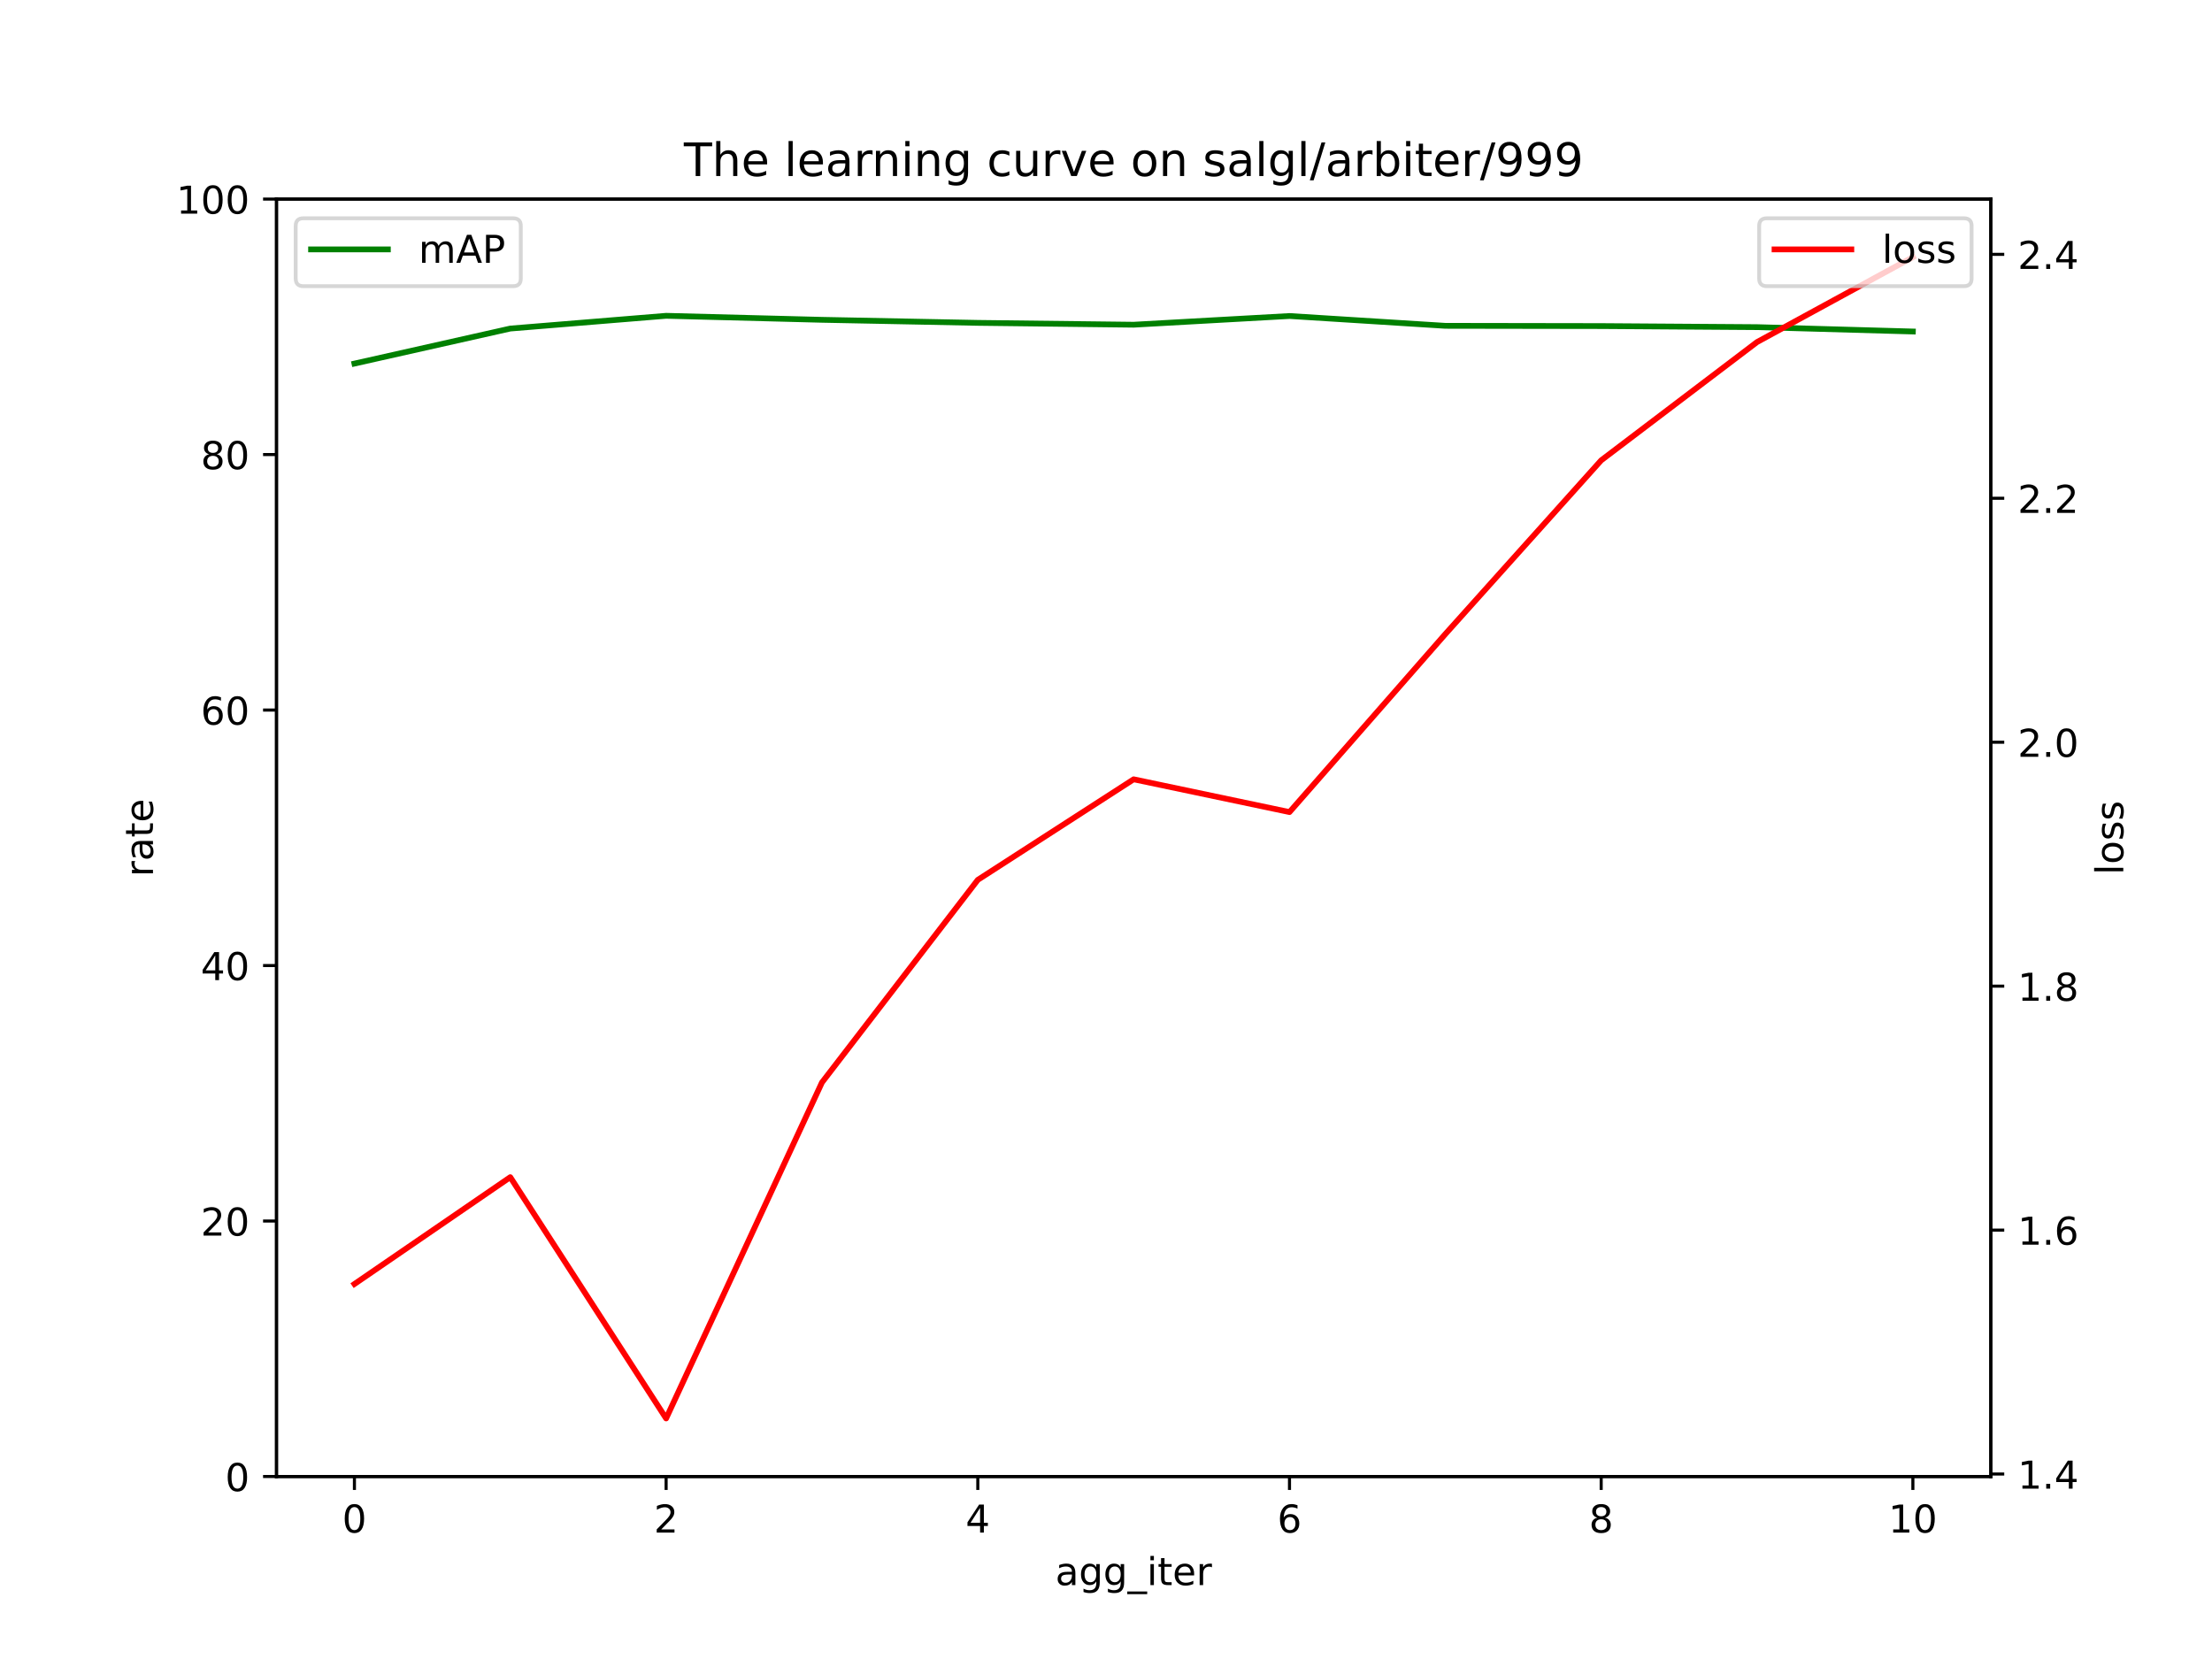
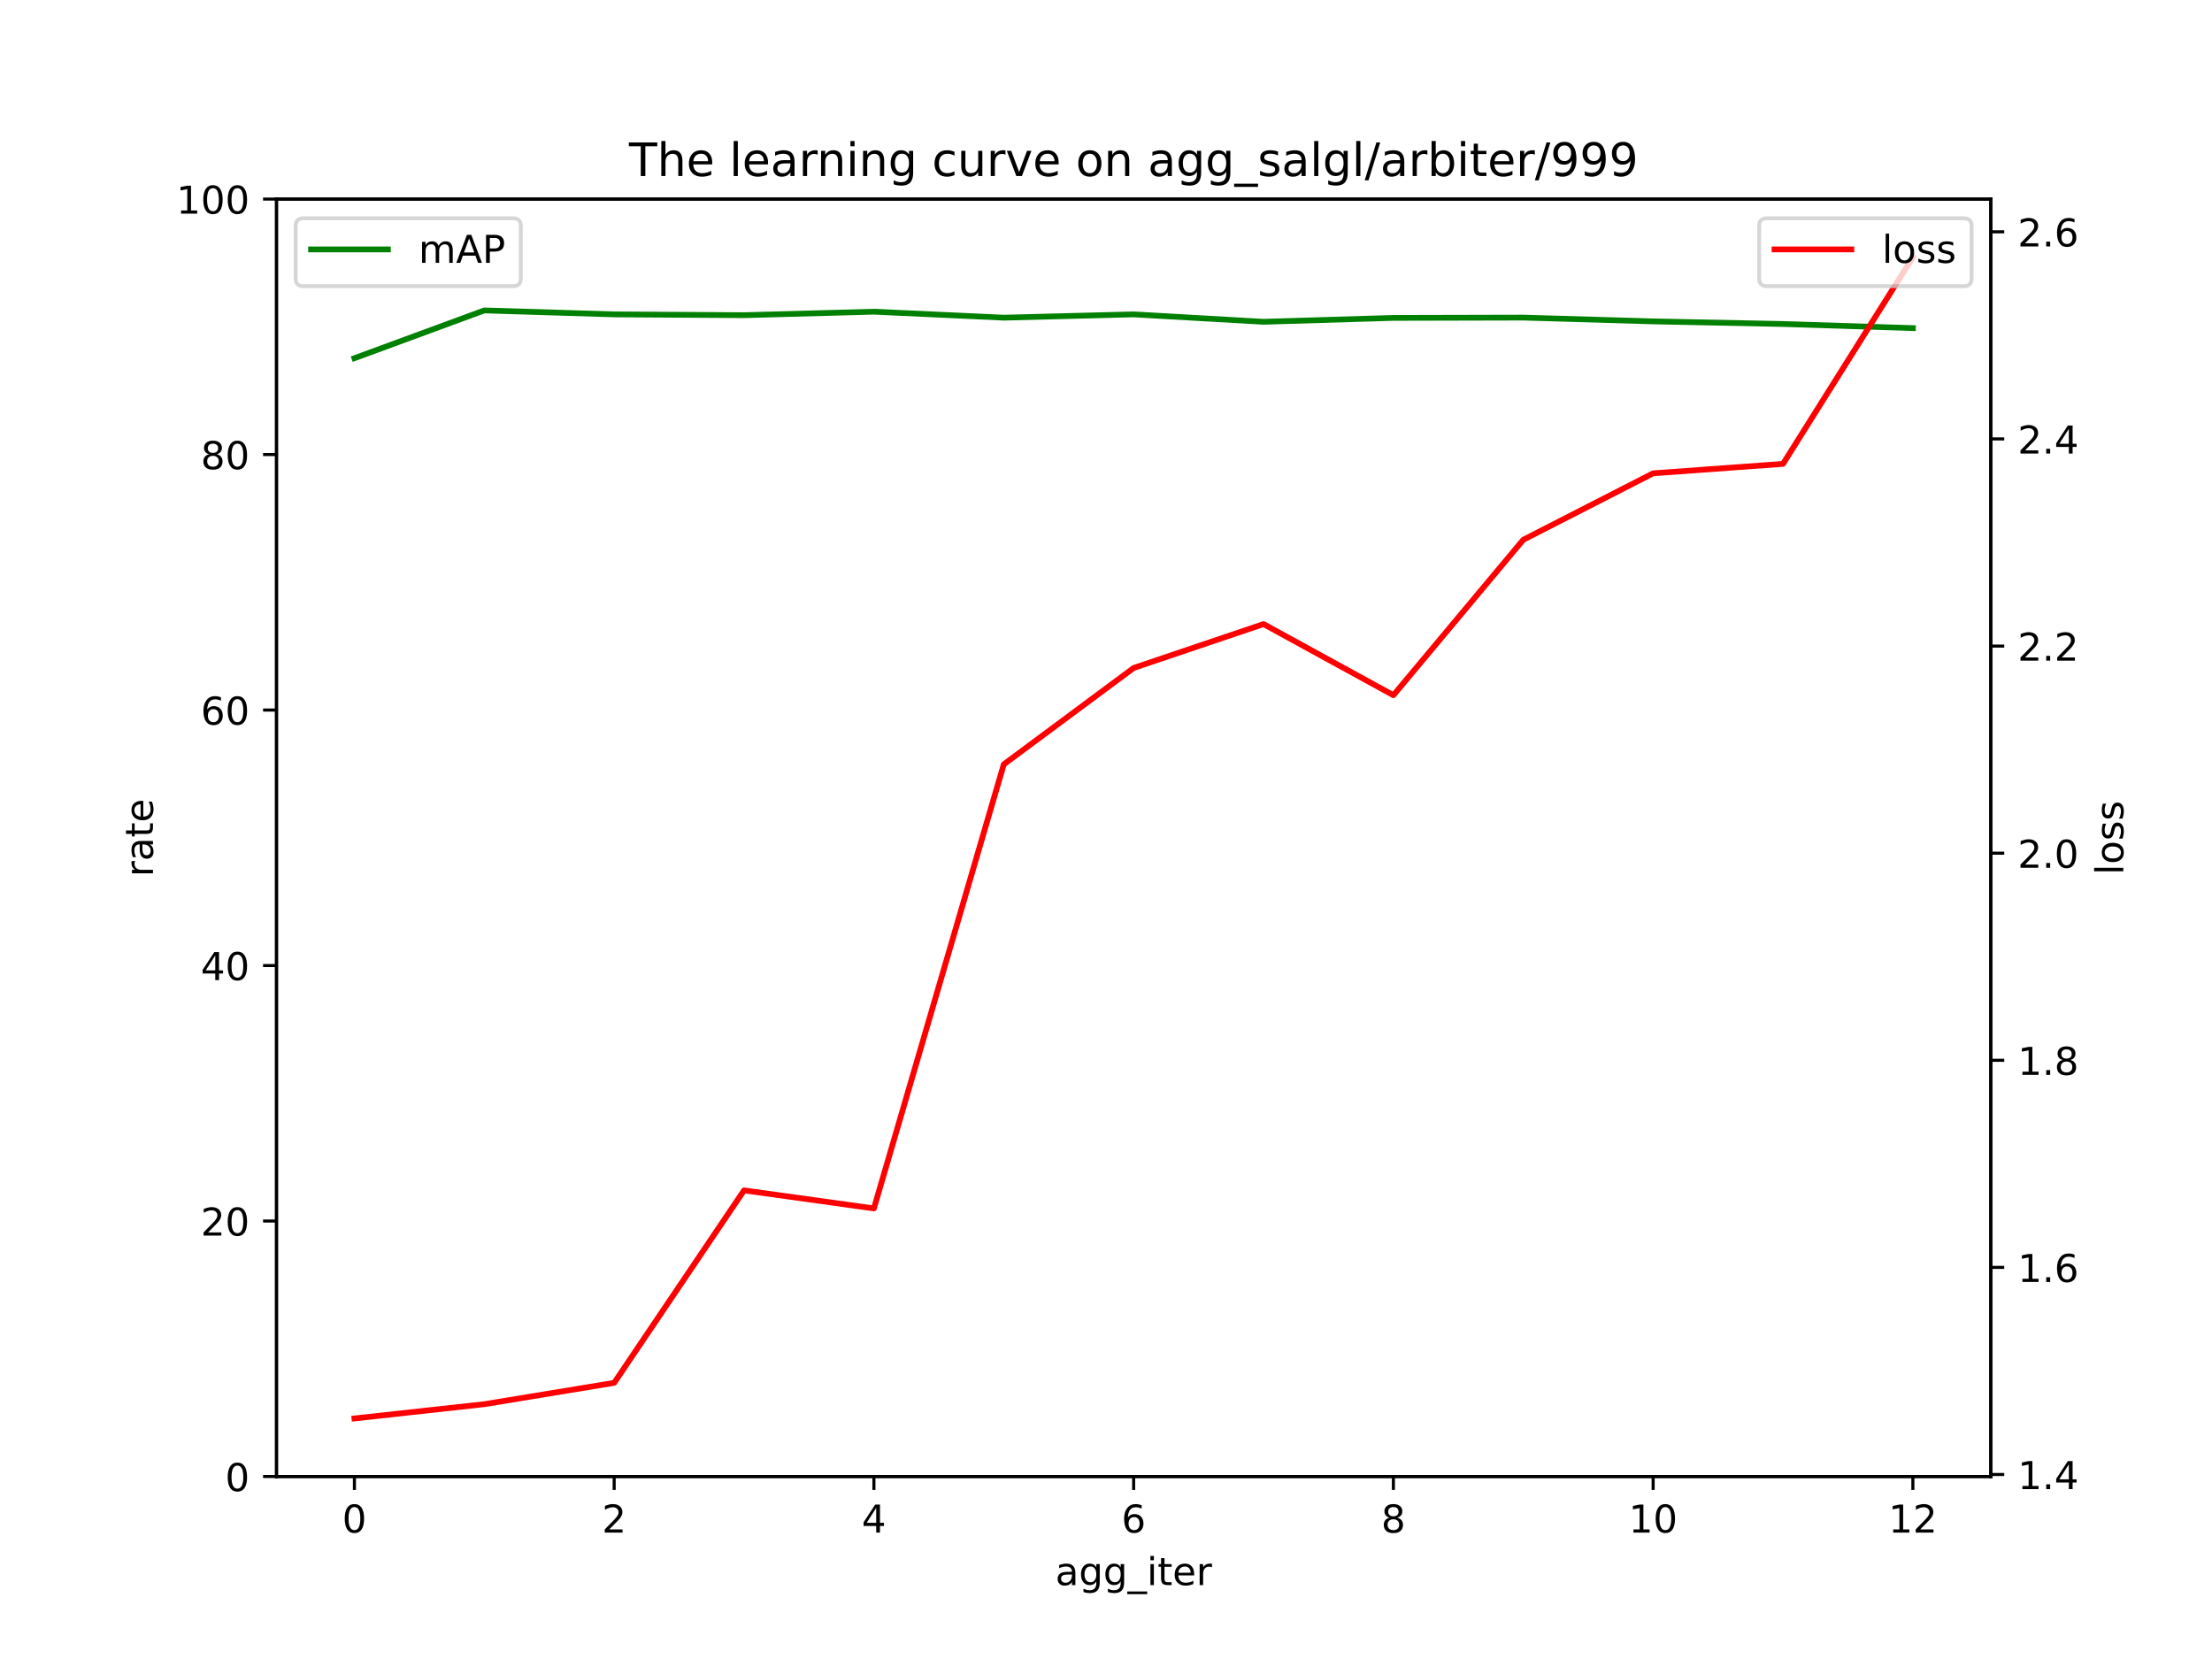
<svg xmlns="http://www.w3.org/2000/svg" xmlns:xlink="http://www.w3.org/1999/xlink" width="576pt" height="432pt" viewBox="0 0 576 432" version="1.1">
  <defs>
    <style type="text/css">*{stroke-linejoin: round; stroke-linecap: butt}</style>
  </defs>
  <g id="figure_1">
    <g id="patch_1">
      <path d="M 0 432  L 576 432  L 576 0  L 0 0  z " style="fill: #ffffff" />
    </g>
    <g id="axes_1">
      <g id="patch_2">
        <path d="M 72 384.48  L 518.4 384.48  L 518.4 51.84  L 72 51.84  z " style="fill: #ffffff" />
      </g>
      <g id="matplotlib.axis_1">
        <g id="xtick_1">
          <g id="line2d_1">
            <defs>
-               <path id="m8a53d84ae1" d="M 0 0  L 0 3.5  " style="stroke: #000000; stroke-width: 0.8" />
-             </defs>
-             <g>
-               <use xlink:href="#m8a53d84ae1" x="92.291" y="384.48" style="stroke: #000000; stroke-width: 0.8" />
+               <path id="m6a4fc1ddd1" d="M 0 0  L 0 3.5  " style="stroke: #000000; stroke-width: 0.8" />
+             </defs>
+             <g>
+               <use xlink:href="#m6a4fc1ddd1" x="92.291" y="384.48" style="stroke: #000000; stroke-width: 0.8" />
            </g>
          </g>
          <g id="text_1">
            <g transform="translate(89.10966 399.0784) scale(0.1 -0.1)">
              <defs>
                <path id="DejaVuSans-30" d="M 2034 4250  Q 1547 4250 1301 3770  Q 1056 3291 1056 2328  Q 1056 1369 1301 889  Q 1547 409 2034 409  Q 2525 409 2770 889  Q 3016 1369 3016 2328  Q 3016 3291 2770 3770  Q 2525 4250 2034 4250  z M 2034 4750  Q 2819 4750 3233 4129  Q 3647 3509 3647 2328  Q 3647 1150 3233 529  Q 2819 -91 2034 -91  Q 1250 -91 836 529  Q 422 1150 422 2328  Q 422 3509 836 4129  Q 1250 4750 2034 4750  z " transform="scale(0.015625)" />
              </defs>
              <use xlink:href="#DejaVuSans-30" />
            </g>
          </g>
        </g>
        <g id="xtick_2">
          <g id="line2d_2">
            <g>
-               <use xlink:href="#m8a53d84ae1" x="173.455" y="384.48" style="stroke: #000000; stroke-width: 0.8" />
+               <use xlink:href="#m6a4fc1ddd1" x="159.927" y="384.48" style="stroke: #000000; stroke-width: 0.8" />
            </g>
          </g>
          <g id="text_2">
-             <g transform="translate(170.2733 399.0784) scale(0.1 -0.1)">
+             <g transform="translate(156.746 399.0784) scale(0.1 -0.1)">
              <defs>
                <path id="DejaVuSans-32" d="M 1228 531  L 3431 531  L 3431 0  L 469 0  L 469 531  Q 828 903 1448 1529  Q 2069 2156 2228 2338  Q 2531 2678 2651 2914  Q 2772 3150 2772 3378  Q 2772 3750 2511 3984  Q 2250 4219 1831 4219  Q 1534 4219 1204 4116  Q 875 4013 500 3803  L 500 4441  Q 881 4594 1212 4672  Q 1544 4750 1819 4750  Q 2544 4750 2975 4387  Q 3406 4025 3406 3419  Q 3406 3131 3298 2873  Q 3191 2616 2906 2266  Q 2828 2175 2409 1742  Q 1991 1309 1228 531  z " transform="scale(0.015625)" />
              </defs>
              <use xlink:href="#DejaVuSans-32" />
            </g>
          </g>
        </g>
        <g id="xtick_3">
          <g id="line2d_3">
            <g>
-               <use xlink:href="#m8a53d84ae1" x="254.618" y="384.48" style="stroke: #000000; stroke-width: 0.8" />
+               <use xlink:href="#m6a4fc1ddd1" x="227.564" y="384.48" style="stroke: #000000; stroke-width: 0.8" />
            </g>
          </g>
          <g id="text_3">
-             <g transform="translate(251.4369 399.0784) scale(0.1 -0.1)">
+             <g transform="translate(224.3824 399.0784) scale(0.1 -0.1)">
              <defs>
                <path id="DejaVuSans-34" d="M 2419 4116  L 825 1625  L 2419 1625  L 2419 4116  z M 2253 4666  L 3047 4666  L 3047 1625  L 3713 1625  L 3713 1100  L 3047 1100  L 3047 0  L 2419 0  L 2419 1100  L 313 1100  L 313 1709  L 2253 4666  z " transform="scale(0.015625)" />
              </defs>
              <use xlink:href="#DejaVuSans-34" />
            </g>
          </g>
        </g>
        <g id="xtick_4">
          <g id="line2d_4">
            <g>
-               <use xlink:href="#m8a53d84ae1" x="335.782" y="384.48" style="stroke: #000000; stroke-width: 0.8" />
+               <use xlink:href="#m6a4fc1ddd1" x="295.2" y="384.48" style="stroke: #000000; stroke-width: 0.8" />
            </g>
          </g>
          <g id="text_4">
-             <g transform="translate(332.6006 399.0784) scale(0.1 -0.1)">
+             <g transform="translate(292.0188 399.0784) scale(0.1 -0.1)">
              <defs>
                <path id="DejaVuSans-36" d="M 2113 2584  Q 1688 2584 1439 2293  Q 1191 2003 1191 1497  Q 1191 994 1439 701  Q 1688 409 2113 409  Q 2538 409 2786 701  Q 3034 994 3034 1497  Q 3034 2003 2786 2293  Q 2538 2584 2113 2584  z M 3366 4563  L 3366 3988  Q 3128 4100 2886 4159  Q 2644 4219 2406 4219  Q 1781 4219 1451 3797  Q 1122 3375 1075 2522  Q 1259 2794 1537 2939  Q 1816 3084 2150 3084  Q 2853 3084 3261 2657  Q 3669 2231 3669 1497  Q 3669 778 3244 343  Q 2819 -91 2113 -91  Q 1303 -91 875 529  Q 447 1150 447 2328  Q 447 3434 972 4092  Q 1497 4750 2381 4750  Q 2619 4750 2861 4703  Q 3103 4656 3366 4563  z " transform="scale(0.015625)" />
              </defs>
              <use xlink:href="#DejaVuSans-36" />
            </g>
          </g>
        </g>
        <g id="xtick_5">
          <g id="line2d_5">
            <g>
-               <use xlink:href="#m8a53d84ae1" x="416.945" y="384.48" style="stroke: #000000; stroke-width: 0.8" />
+               <use xlink:href="#m6a4fc1ddd1" x="362.836" y="384.48" style="stroke: #000000; stroke-width: 0.8" />
            </g>
          </g>
          <g id="text_5">
-             <g transform="translate(413.7642 399.0784) scale(0.1 -0.1)">
+             <g transform="translate(359.6551 399.0784) scale(0.1 -0.1)">
              <defs>
                <path id="DejaVuSans-38" d="M 2034 2216  Q 1584 2216 1326 1975  Q 1069 1734 1069 1313  Q 1069 891 1326 650  Q 1584 409 2034 409  Q 2484 409 2743 651  Q 3003 894 3003 1313  Q 3003 1734 2745 1975  Q 2488 2216 2034 2216  z M 1403 2484  Q 997 2584 770 2862  Q 544 3141 544 3541  Q 544 4100 942 4425  Q 1341 4750 2034 4750  Q 2731 4750 3128 4425  Q 3525 4100 3525 3541  Q 3525 3141 3298 2862  Q 3072 2584 2669 2484  Q 3125 2378 3379 2068  Q 3634 1759 3634 1313  Q 3634 634 3220 271  Q 2806 -91 2034 -91  Q 1263 -91 848 271  Q 434 634 434 1313  Q 434 1759 690 2068  Q 947 2378 1403 2484  z M 1172 3481  Q 1172 3119 1398 2916  Q 1625 2713 2034 2713  Q 2441 2713 2670 2916  Q 2900 3119 2900 3481  Q 2900 3844 2670 4047  Q 2441 4250 2034 4250  Q 1625 4250 1398 4047  Q 1172 3844 1172 3481  z " transform="scale(0.015625)" />
              </defs>
              <use xlink:href="#DejaVuSans-38" />
            </g>
          </g>
        </g>
        <g id="xtick_6">
          <g id="line2d_6">
            <g>
-               <use xlink:href="#m8a53d84ae1" x="498.109" y="384.48" style="stroke: #000000; stroke-width: 0.8" />
+               <use xlink:href="#m6a4fc1ddd1" x="430.473" y="384.48" style="stroke: #000000; stroke-width: 0.8" />
            </g>
          </g>
          <g id="text_6">
+             <g transform="translate(424.1102 399.0784) scale(0.1 -0.1)">
+               <defs>
+                 <path id="DejaVuSans-31" d="M 794 531  L 1825 531  L 1825 4091  L 703 3866  L 703 4441  L 1819 4666  L 2450 4666  L 2450 531  L 3481 531  L 3481 0  L 794 0  L 794 531  z " transform="scale(0.015625)" />
+               </defs>
+               <use xlink:href="#DejaVuSans-31" />
+               <use xlink:href="#DejaVuSans-30" x="63.623" />
+             </g>
+           </g>
+         </g>
+         <g id="xtick_7">
+           <g id="line2d_7">
+             <g>
+               <use xlink:href="#m6a4fc1ddd1" x="498.109" y="384.48" style="stroke: #000000; stroke-width: 0.8" />
+             </g>
+           </g>
+           <g id="text_7">
            <g transform="translate(491.7466 399.0784) scale(0.1 -0.1)">
-               <defs>
-                 <path id="DejaVuSans-31" d="M 794 531  L 1825 531  L 1825 4091  L 703 3866  L 703 4441  L 1819 4666  L 2450 4666  L 2450 531  L 3481 531  L 3481 0  L 794 0  L 794 531  z " transform="scale(0.015625)" />
-               </defs>
-               <use xlink:href="#DejaVuSans-31" />
-               <use xlink:href="#DejaVuSans-30" x="63.623" />
-             </g>
-           </g>
-         </g>
-         <g id="text_7">
+               <use xlink:href="#DejaVuSans-31" />
+               <use xlink:href="#DejaVuSans-32" x="63.623" />
+             </g>
+           </g>
+         </g>
+         <g id="text_8">
          <g transform="translate(274.8062 412.7566) scale(0.1 -0.1)">
            <defs>
              <path id="DejaVuSans-61" d="M 2194 1759  Q 1497 1759 1228 1600  Q 959 1441 959 1056  Q 959 750 1161 570  Q 1363 391 1709 391  Q 2188 391 2477 730  Q 2766 1069 2766 1631  L 2766 1759  L 2194 1759  z M 3341 1997  L 3341 0  L 2766 0  L 2766 531  Q 2569 213 2275 61  Q 1981 -91 1556 -91  Q 1019 -91 701 211  Q 384 513 384 1019  Q 384 1609 779 1909  Q 1175 2209 1959 2209  L 2766 2209  L 2766 2266  Q 2766 2663 2505 2880  Q 2244 3097 1772 3097  Q 1472 3097 1187 3025  Q 903 2953 641 2809  L 641 3341  Q 956 3463 1253 3523  Q 1550 3584 1831 3584  Q 2591 3584 2966 3190  Q 3341 2797 3341 1997  z " transform="scale(0.015625)" />
              <path id="DejaVuSans-67" d="M 2906 1791  Q 2906 2416 2648 2759  Q 2391 3103 1925 3103  Q 1463 3103 1205 2759  Q 947 2416 947 1791  Q 947 1169 1205 825  Q 1463 481 1925 481  Q 2391 481 2648 825  Q 2906 1169 2906 1791  z M 3481 434  Q 3481 -459 3084 -895  Q 2688 -1331 1869 -1331  Q 1566 -1331 1297 -1286  Q 1028 -1241 775 -1147  L 775 -588  Q 1028 -725 1275 -790  Q 1522 -856 1778 -856  Q 2344 -856 2625 -561  Q 2906 -266 2906 331  L 2906 616  Q 2728 306 2450 153  Q 2172 0 1784 0  Q 1141 0 747 490  Q 353 981 353 1791  Q 353 2603 747 3093  Q 1141 3584 1784 3584  Q 2172 3584 2450 3431  Q 2728 3278 2906 2969  L 2906 3500  L 3481 3500  L 3481 434  z " transform="scale(0.015625)" />
              <path id="DejaVuSans-5f" d="M 3263 -1063  L 3263 -1509  L -63 -1509  L -63 -1063  L 3263 -1063  z " transform="scale(0.015625)" />
              <path id="DejaVuSans-69" d="M 603 3500  L 1178 3500  L 1178 0  L 603 0  L 603 3500  z M 603 4863  L 1178 4863  L 1178 4134  L 603 4134  L 603 4863  z " transform="scale(0.015625)" />
              <path id="DejaVuSans-74" d="M 1172 4494  L 1172 3500  L 2356 3500  L 2356 3053  L 1172 3053  L 1172 1153  Q 1172 725 1289 603  Q 1406 481 1766 481  L 2356 481  L 2356 0  L 1766 0  Q 1100 0 847 248  Q 594 497 594 1153  L 594 3053  L 172 3053  L 172 3500  L 594 3500  L 594 4494  L 1172 4494  z " transform="scale(0.015625)" />
              <path id="DejaVuSans-65" d="M 3597 1894  L 3597 1613  L 953 1613  Q 991 1019 1311 708  Q 1631 397 2203 397  Q 2534 397 2845 478  Q 3156 559 3463 722  L 3463 178  Q 3153 47 2828 -22  Q 2503 -91 2169 -91  Q 1331 -91 842 396  Q 353 884 353 1716  Q 353 2575 817 3079  Q 1281 3584 2069 3584  Q 2775 3584 3186 3129  Q 3597 2675 3597 1894  z M 3022 2063  Q 3016 2534 2758 2815  Q 2500 3097 2075 3097  Q 1594 3097 1305 2825  Q 1016 2553 972 2059  L 3022 2063  z " transform="scale(0.015625)" />
              <path id="DejaVuSans-72" d="M 2631 2963  Q 2534 3019 2420 3045  Q 2306 3072 2169 3072  Q 1681 3072 1420 2755  Q 1159 2438 1159 1844  L 1159 0  L 581 0  L 581 3500  L 1159 3500  L 1159 2956  Q 1341 3275 1631 3429  Q 1922 3584 2338 3584  Q 2397 3584 2469 3576  Q 2541 3569 2628 3553  L 2631 2963  z " transform="scale(0.015625)" />
            </defs>
            <use xlink:href="#DejaVuSans-61" />
            <use xlink:href="#DejaVuSans-67" x="61.279" />
            <use xlink:href="#DejaVuSans-67" x="124.756" />
            <use xlink:href="#DejaVuSans-5f" x="188.232" />
            <use xlink:href="#DejaVuSans-69" x="238.232" />
            <use xlink:href="#DejaVuSans-74" x="266.016" />
            <use xlink:href="#DejaVuSans-65" x="305.225" />
            <use xlink:href="#DejaVuSans-72" x="366.748" />
          </g>
        </g>
      </g>
      <g id="matplotlib.axis_2">
        <g id="ytick_1">
-           <g id="line2d_7">
-             <defs>
-               <path id="m4a9713aebb" d="M 0 0  L -3.5 0  " style="stroke: #000000; stroke-width: 0.8" />
-             </defs>
-             <g>
-               <use xlink:href="#m4a9713aebb" x="72" y="384.48" style="stroke: #000000; stroke-width: 0.8" />
-             </g>
-           </g>
-           <g id="text_8">
+           <g id="line2d_8">
+             <defs>
+               <path id="me2340716b9" d="M 0 0  L -3.5 0  " style="stroke: #000000; stroke-width: 0.8" />
+             </defs>
+             <g>
+               <use xlink:href="#me2340716b9" x="72" y="384.48" style="stroke: #000000; stroke-width: 0.8" />
+             </g>
+           </g>
+           <g id="text_9">
            <g transform="translate(58.6375 388.2792) scale(0.1 -0.1)">
              <use xlink:href="#DejaVuSans-30" />
            </g>
          </g>
        </g>
        <g id="ytick_2">
-           <g id="line2d_8">
-             <g>
-               <use xlink:href="#m4a9713aebb" x="72" y="317.952" style="stroke: #000000; stroke-width: 0.8" />
-             </g>
-           </g>
-           <g id="text_9">
+           <g id="line2d_9">
+             <g>
+               <use xlink:href="#me2340716b9" x="72" y="317.952" style="stroke: #000000; stroke-width: 0.8" />
+             </g>
+           </g>
+           <g id="text_10">
            <g transform="translate(52.275 321.7512) scale(0.1 -0.1)">
              <use xlink:href="#DejaVuSans-32" />
              <use xlink:href="#DejaVuSans-30" x="63.623" />
            </g>
          </g>
        </g>
        <g id="ytick_3">
-           <g id="line2d_9">
-             <g>
-               <use xlink:href="#m4a9713aebb" x="72" y="251.424" style="stroke: #000000; stroke-width: 0.8" />
-             </g>
-           </g>
-           <g id="text_10">
+           <g id="line2d_10">
+             <g>
+               <use xlink:href="#me2340716b9" x="72" y="251.424" style="stroke: #000000; stroke-width: 0.8" />
+             </g>
+           </g>
+           <g id="text_11">
            <g transform="translate(52.275 255.2232) scale(0.1 -0.1)">
              <use xlink:href="#DejaVuSans-34" />
              <use xlink:href="#DejaVuSans-30" x="63.623" />
            </g>
          </g>
        </g>
        <g id="ytick_4">
-           <g id="line2d_10">
-             <g>
-               <use xlink:href="#m4a9713aebb" x="72" y="184.896" style="stroke: #000000; stroke-width: 0.8" />
-             </g>
-           </g>
-           <g id="text_11">
+           <g id="line2d_11">
+             <g>
+               <use xlink:href="#me2340716b9" x="72" y="184.896" style="stroke: #000000; stroke-width: 0.8" />
+             </g>
+           </g>
+           <g id="text_12">
            <g transform="translate(52.275 188.6952) scale(0.1 -0.1)">
              <use xlink:href="#DejaVuSans-36" />
              <use xlink:href="#DejaVuSans-30" x="63.623" />
            </g>
          </g>
        </g>
        <g id="ytick_5">
-           <g id="line2d_11">
-             <g>
-               <use xlink:href="#m4a9713aebb" x="72" y="118.368" style="stroke: #000000; stroke-width: 0.8" />
-             </g>
-           </g>
-           <g id="text_12">
+           <g id="line2d_12">
+             <g>
+               <use xlink:href="#me2340716b9" x="72" y="118.368" style="stroke: #000000; stroke-width: 0.8" />
+             </g>
+           </g>
+           <g id="text_13">
            <g transform="translate(52.275 122.1672) scale(0.1 -0.1)">
              <use xlink:href="#DejaVuSans-38" />
              <use xlink:href="#DejaVuSans-30" x="63.623" />
            </g>
          </g>
        </g>
        <g id="ytick_6">
-           <g id="line2d_12">
-             <g>
-               <use xlink:href="#m4a9713aebb" x="72" y="51.84" style="stroke: #000000; stroke-width: 0.8" />
-             </g>
-           </g>
-           <g id="text_13">
+           <g id="line2d_13">
+             <g>
+               <use xlink:href="#me2340716b9" x="72" y="51.84" style="stroke: #000000; stroke-width: 0.8" />
+             </g>
+           </g>
+           <g id="text_14">
            <g transform="translate(45.9125 55.63922) scale(0.1 -0.1)">
              <use xlink:href="#DejaVuSans-31" />
              <use xlink:href="#DejaVuSans-30" x="63.623" />
              <use xlink:href="#DejaVuSans-30" x="127.246" />
            </g>
          </g>
        </g>
-         <g id="text_14">
+         <g id="text_15">
          <g transform="translate(39.83281 228.3162) rotate(-90) scale(0.1 -0.1)">
            <use xlink:href="#DejaVuSans-72" />
            <use xlink:href="#DejaVuSans-61" x="41.113" />
            <use xlink:href="#DejaVuSans-74" x="102.393" />
            <use xlink:href="#DejaVuSans-65" x="141.602" />
          </g>
        </g>
      </g>
-       <g id="line2d_13">
-         <path d="M 92.291 94.676  L 132.873 85.554  L 173.455 82.234  L 214.036 83.279  L 254.618 84.074  L 295.2 84.555  L 335.782 82.287  L 376.364 84.843  L 416.945 84.907  L 457.527 85.187  L 498.109 86.324  " clip-path="url(#p8b53732c6b)" style="fill: none; stroke: #008000; stroke-width: 1.5; stroke-linecap: square" />
+       <g id="line2d_14">
+         <path d="M 92.291 93.274  L 126.109 80.834  L 159.927 81.861  L 193.745 82.075  L 227.564 81.164  L 261.382 82.719  L 295.2 81.86  L 329.018 83.794  L 362.836 82.779  L 396.655 82.7  L 430.473 83.687  L 464.291 84.367  L 498.109 85.44  " clip-path="url(#p5f2c4b2276)" style="fill: none; stroke: #008000; stroke-width: 1.5; stroke-linecap: square" />
      </g>
      <g id="patch_3">
        <path d="M 72 384.48  L 72 51.84  " style="fill: none; stroke: #000000; stroke-width: 0.8; stroke-linejoin: miter; stroke-linecap: square" />
      </g>
      <g id="patch_4">
        <path d="M 518.4 384.48  L 518.4 51.84  " style="fill: none; stroke: #000000; stroke-width: 0.8; stroke-linejoin: miter; stroke-linecap: square" />
      </g>
      <g id="patch_5">
        <path d="M 72 384.48  L 518.4 384.48  " style="fill: none; stroke: #000000; stroke-width: 0.8; stroke-linejoin: miter; stroke-linecap: square" />
      </g>
      <g id="patch_6">
        <path d="M 72 51.84  L 518.4 51.84  " style="fill: none; stroke: #000000; stroke-width: 0.8; stroke-linejoin: miter; stroke-linecap: square" />
      </g>
      <g id="legend_1">
        <g id="patch_7">
          <path d="M 79 74.518  L 133.611 74.518  Q 135.611 74.518 135.611 72.518  L 135.611 58.84  Q 135.611 56.84 133.611 56.84  L 79 56.84  Q 77 56.84 77 58.84  L 77 72.518  Q 77 74.518 79 74.518  z " style="fill: #ffffff; opacity: 0.8; stroke: #cccccc; stroke-linejoin: miter" />
        </g>
-         <g id="line2d_14">
+         <g id="line2d_15">
          <path d="M 81 64.938  L 91 64.938  L 101 64.938  " style="fill: none; stroke: #008000; stroke-width: 1.5; stroke-linecap: square" />
        </g>
-         <g id="text_15">
+         <g id="text_16">
          <g transform="translate(109 68.43844) scale(0.1 -0.1)">
            <defs>
              <path id="DejaVuSans-6d" d="M 3328 2828  Q 3544 3216 3844 3400  Q 4144 3584 4550 3584  Q 5097 3584 5394 3201  Q 5691 2819 5691 2113  L 5691 0  L 5113 0  L 5113 2094  Q 5113 2597 4934 2840  Q 4756 3084 4391 3084  Q 3944 3084 3684 2787  Q 3425 2491 3425 1978  L 3425 0  L 2847 0  L 2847 2094  Q 2847 2600 2669 2842  Q 2491 3084 2119 3084  Q 1678 3084 1418 2786  Q 1159 2488 1159 1978  L 1159 0  L 581 0  L 581 3500  L 1159 3500  L 1159 2956  Q 1356 3278 1631 3431  Q 1906 3584 2284 3584  Q 2666 3584 2933 3390  Q 3200 3197 3328 2828  z " transform="scale(0.015625)" />
              <path id="DejaVuSans-41" d="M 2188 4044  L 1331 1722  L 3047 1722  L 2188 4044  z M 1831 4666  L 2547 4666  L 4325 0  L 3669 0  L 3244 1197  L 1141 1197  L 716 0  L 50 0  L 1831 4666  z " transform="scale(0.015625)" />
              <path id="DejaVuSans-50" d="M 1259 4147  L 1259 2394  L 2053 2394  Q 2494 2394 2734 2622  Q 2975 2850 2975 3272  Q 2975 3691 2734 3919  Q 2494 4147 2053 4147  L 1259 4147  z M 628 4666  L 2053 4666  Q 2838 4666 3239 4311  Q 3641 3956 3641 3272  Q 3641 2581 3239 2228  Q 2838 1875 2053 1875  L 1259 1875  L 1259 0  L 628 0  L 628 4666  z " transform="scale(0.015625)" />
            </defs>
            <use xlink:href="#DejaVuSans-6d" />
            <use xlink:href="#DejaVuSans-41" x="97.412" />
            <use xlink:href="#DejaVuSans-50" x="165.82" />
          </g>
        </g>
      </g>
    </g>
    <g id="axes_2">
      <g id="matplotlib.axis_3">
        <g id="ytick_7">
-           <g id="line2d_15">
-             <defs>
-               <path id="m54dd664a0c" d="M 0 0  L 3.5 0  " style="stroke: #000000; stroke-width: 0.8" />
-             </defs>
-             <g>
-               <use xlink:href="#m54dd664a0c" x="518.4" y="383.838" style="stroke: #000000; stroke-width: 0.8" />
-             </g>
-           </g>
-           <g id="text_16">
-             <g transform="translate(525.4 387.6375) scale(0.1 -0.1)">
+           <g id="line2d_16">
+             <defs>
+               <path id="m7f64d74bf9" d="M 0 0  L 3.5 0  " style="stroke: #000000; stroke-width: 0.8" />
+             </defs>
+             <g>
+               <use xlink:href="#m7f64d74bf9" x="518.4" y="383.958" style="stroke: #000000; stroke-width: 0.8" />
+             </g>
+           </g>
+           <g id="text_17">
+             <g transform="translate(525.4 387.7577) scale(0.1 -0.1)">
              <defs>
                <path id="DejaVuSans-2e" d="M 684 794  L 1344 794  L 1344 0  L 684 0  L 684 794  z " transform="scale(0.015625)" />
              </defs>
              <use xlink:href="#DejaVuSans-31" />
              <use xlink:href="#DejaVuSans-2e" x="63.623" />
              <use xlink:href="#DejaVuSans-34" x="95.41" />
            </g>
          </g>
        </g>
        <g id="ytick_8">
-           <g id="line2d_16">
-             <g>
-               <use xlink:href="#m54dd664a0c" x="518.4" y="320.317" style="stroke: #000000; stroke-width: 0.8" />
-             </g>
-           </g>
-           <g id="text_17">
-             <g transform="translate(525.4 324.1159) scale(0.1 -0.1)">
+           <g id="line2d_17">
+             <g>
+               <use xlink:href="#m7f64d74bf9" x="518.4" y="330.027" style="stroke: #000000; stroke-width: 0.8" />
+             </g>
+           </g>
+           <g id="text_18">
+             <g transform="translate(525.4 333.8262) scale(0.1 -0.1)">
              <use xlink:href="#DejaVuSans-31" />
              <use xlink:href="#DejaVuSans-2e" x="63.623" />
              <use xlink:href="#DejaVuSans-36" x="95.41" />
            </g>
          </g>
        </g>
        <g id="ytick_9">
-           <g id="line2d_17">
-             <g>
-               <use xlink:href="#m54dd664a0c" x="518.4" y="256.795" style="stroke: #000000; stroke-width: 0.8" />
-             </g>
-           </g>
-           <g id="text_18">
-             <g transform="translate(525.4 260.5943) scale(0.1 -0.1)">
+           <g id="line2d_18">
+             <g>
+               <use xlink:href="#m7f64d74bf9" x="518.4" y="276.096" style="stroke: #000000; stroke-width: 0.8" />
+             </g>
+           </g>
+           <g id="text_19">
+             <g transform="translate(525.4 279.8948) scale(0.1 -0.1)">
              <use xlink:href="#DejaVuSans-31" />
              <use xlink:href="#DejaVuSans-2e" x="63.623" />
              <use xlink:href="#DejaVuSans-38" x="95.41" />
            </g>
          </g>
        </g>
        <g id="ytick_10">
-           <g id="line2d_18">
-             <g>
-               <use xlink:href="#m54dd664a0c" x="518.4" y="193.273" style="stroke: #000000; stroke-width: 0.8" />
-             </g>
-           </g>
-           <g id="text_19">
-             <g transform="translate(525.4 197.0727) scale(0.1 -0.1)">
+           <g id="line2d_19">
+             <g>
+               <use xlink:href="#m7f64d74bf9" x="518.4" y="222.164" style="stroke: #000000; stroke-width: 0.8" />
+             </g>
+           </g>
+           <g id="text_20">
+             <g transform="translate(525.4 225.9633) scale(0.1 -0.1)">
              <use xlink:href="#DejaVuSans-32" />
              <use xlink:href="#DejaVuSans-2e" x="63.623" />
              <use xlink:href="#DejaVuSans-30" x="95.41" />
            </g>
          </g>
        </g>
        <g id="ytick_11">
-           <g id="line2d_19">
-             <g>
-               <use xlink:href="#m54dd664a0c" x="518.4" y="129.752" style="stroke: #000000; stroke-width: 0.8" />
-             </g>
-           </g>
-           <g id="text_20">
-             <g transform="translate(525.4 133.5511) scale(0.1 -0.1)">
+           <g id="line2d_20">
+             <g>
+               <use xlink:href="#m7f64d74bf9" x="518.4" y="168.233" style="stroke: #000000; stroke-width: 0.8" />
+             </g>
+           </g>
+           <g id="text_21">
+             <g transform="translate(525.4 172.0319) scale(0.1 -0.1)">
              <use xlink:href="#DejaVuSans-32" />
              <use xlink:href="#DejaVuSans-2e" x="63.623" />
              <use xlink:href="#DejaVuSans-32" x="95.41" />
            </g>
          </g>
        </g>
        <g id="ytick_12">
-           <g id="line2d_20">
-             <g>
-               <use xlink:href="#m54dd664a0c" x="518.4" y="66.23" style="stroke: #000000; stroke-width: 0.8" />
-             </g>
-           </g>
-           <g id="text_21">
-             <g transform="translate(525.4 70.02951) scale(0.1 -0.1)">
+           <g id="line2d_21">
+             <g>
+               <use xlink:href="#m7f64d74bf9" x="518.4" y="114.301" style="stroke: #000000; stroke-width: 0.8" />
+             </g>
+           </g>
+           <g id="text_22">
+             <g transform="translate(525.4 118.1004) scale(0.1 -0.1)">
              <use xlink:href="#DejaVuSans-32" />
              <use xlink:href="#DejaVuSans-2e" x="63.623" />
              <use xlink:href="#DejaVuSans-34" x="95.41" />
            </g>
          </g>
        </g>
-         <g id="text_22">
+         <g id="ytick_13">
+           <g id="line2d_22">
+             <g>
+               <use xlink:href="#m7f64d74bf9" x="518.4" y="60.37" style="stroke: #000000; stroke-width: 0.8" />
+             </g>
+           </g>
+           <g id="text_23">
+             <g transform="translate(525.4 64.16896) scale(0.1 -0.1)">
+               <use xlink:href="#DejaVuSans-32" />
+               <use xlink:href="#DejaVuSans-2e" x="63.623" />
+               <use xlink:href="#DejaVuSans-36" x="95.41" />
+             </g>
+           </g>
+         </g>
+         <g id="text_24">
          <g transform="translate(552.9016 227.8178) rotate(-90) scale(0.1 -0.1)">
            <defs>
              <path id="DejaVuSans-6c" d="M 603 4863  L 1178 4863  L 1178 0  L 603 0  L 603 4863  z " transform="scale(0.015625)" />
              <path id="DejaVuSans-6f" d="M 1959 3097  Q 1497 3097 1228 2736  Q 959 2375 959 1747  Q 959 1119 1226 758  Q 1494 397 1959 397  Q 2419 397 2687 759  Q 2956 1122 2956 1747  Q 2956 2369 2687 2733  Q 2419 3097 1959 3097  z M 1959 3584  Q 2709 3584 3137 3096  Q 3566 2609 3566 1747  Q 3566 888 3137 398  Q 2709 -91 1959 -91  Q 1206 -91 779 398  Q 353 888 353 1747  Q 353 2609 779 3096  Q 1206 3584 1959 3584  z " transform="scale(0.015625)" />
              <path id="DejaVuSans-73" d="M 2834 3397  L 2834 2853  Q 2591 2978 2328 3040  Q 2066 3103 1784 3103  Q 1356 3103 1142 2972  Q 928 2841 928 2578  Q 928 2378 1081 2264  Q 1234 2150 1697 2047  L 1894 2003  Q 2506 1872 2764 1633  Q 3022 1394 3022 966  Q 3022 478 2636 193  Q 2250 -91 1575 -91  Q 1294 -91 989 -36  Q 684 19 347 128  L 347 722  Q 666 556 975 473  Q 1284 391 1588 391  Q 1994 391 2212 530  Q 2431 669 2431 922  Q 2431 1156 2273 1281  Q 2116 1406 1581 1522  L 1381 1569  Q 847 1681 609 1914  Q 372 2147 372 2553  Q 372 3047 722 3315  Q 1072 3584 1716 3584  Q 2034 3584 2315 3537  Q 2597 3491 2834 3397  z " transform="scale(0.015625)" />
            </defs>
            <use xlink:href="#DejaVuSans-6c" />
            <use xlink:href="#DejaVuSans-6f" x="27.783" />
            <use xlink:href="#DejaVuSans-73" x="88.965" />
            <use xlink:href="#DejaVuSans-73" x="141.064" />
          </g>
        </g>
      </g>
-       <g id="line2d_21">
-         <path d="M 92.291 334.357  L 132.873 306.534  L 173.455 369.36  L 214.036 281.87  L 254.618 229.111  L 295.2 202.928  L 335.782 211.462  L 376.364 165.108  L 416.945 119.868  L 457.527 89.075  L 498.109 66.96  " clip-path="url(#p8b53732c6b)" style="fill: none; stroke: #ff0000; stroke-width: 1.5; stroke-linecap: square" />
+       <g id="line2d_23">
+         <path d="M 92.291 369.36  L 126.109 365.646  L 159.927 360.09  L 193.745 309.975  L 227.564 314.67  L 261.382 199.038  L 295.2 173.937  L 329.018 162.509  L 362.836 181.032  L 396.655 140.556  L 430.473 123.248  L 464.291 120.796  L 498.109 66.96  " clip-path="url(#p5f2c4b2276)" style="fill: none; stroke: #ff0000; stroke-width: 1.5; stroke-linecap: square" />
      </g>
      <g id="patch_8">
        <path d="M 72 384.48  L 72 51.84  " style="fill: none; stroke: #000000; stroke-width: 0.8; stroke-linejoin: miter; stroke-linecap: square" />
      </g>
      <g id="patch_9">
        <path d="M 518.4 384.48  L 518.4 51.84  " style="fill: none; stroke: #000000; stroke-width: 0.8; stroke-linejoin: miter; stroke-linecap: square" />
      </g>
      <g id="patch_10">
        <path d="M 72 384.48  L 518.4 384.48  " style="fill: none; stroke: #000000; stroke-width: 0.8; stroke-linejoin: miter; stroke-linecap: square" />
      </g>
      <g id="patch_11">
        <path d="M 72 51.84  L 518.4 51.84  " style="fill: none; stroke: #000000; stroke-width: 0.8; stroke-linejoin: miter; stroke-linecap: square" />
      </g>
-       <g id="text_23">
-         <g transform="translate(178.08 45.84) scale(0.12 -0.12)">
+       <g id="text_25">
+         <g transform="translate(163.785 45.84) scale(0.12 -0.12)">
          <defs>
            <path id="DejaVuSans-54" d="M -19 4666  L 3928 4666  L 3928 4134  L 2272 4134  L 2272 0  L 1638 0  L 1638 4134  L -19 4134  L -19 4666  z " transform="scale(0.015625)" />
            <path id="DejaVuSans-68" d="M 3513 2113  L 3513 0  L 2938 0  L 2938 2094  Q 2938 2591 2744 2837  Q 2550 3084 2163 3084  Q 1697 3084 1428 2787  Q 1159 2491 1159 1978  L 1159 0  L 581 0  L 581 4863  L 1159 4863  L 1159 2956  Q 1366 3272 1645 3428  Q 1925 3584 2291 3584  Q 2894 3584 3203 3211  Q 3513 2838 3513 2113  z " transform="scale(0.015625)" />
            <path id="DejaVuSans-20" transform="scale(0.015625)" />
            <path id="DejaVuSans-6e" d="M 3513 2113  L 3513 0  L 2938 0  L 2938 2094  Q 2938 2591 2744 2837  Q 2550 3084 2163 3084  Q 1697 3084 1428 2787  Q 1159 2491 1159 1978  L 1159 0  L 581 0  L 581 3500  L 1159 3500  L 1159 2956  Q 1366 3272 1645 3428  Q 1925 3584 2291 3584  Q 2894 3584 3203 3211  Q 3513 2838 3513 2113  z " transform="scale(0.015625)" />
            <path id="DejaVuSans-63" d="M 3122 3366  L 3122 2828  Q 2878 2963 2633 3030  Q 2388 3097 2138 3097  Q 1578 3097 1268 2742  Q 959 2388 959 1747  Q 959 1106 1268 751  Q 1578 397 2138 397  Q 2388 397 2633 464  Q 2878 531 3122 666  L 3122 134  Q 2881 22 2623 -34  Q 2366 -91 2075 -91  Q 1284 -91 818 406  Q 353 903 353 1747  Q 353 2603 823 3093  Q 1294 3584 2113 3584  Q 2378 3584 2631 3529  Q 2884 3475 3122 3366  z " transform="scale(0.015625)" />
            <path id="DejaVuSans-75" d="M 544 1381  L 544 3500  L 1119 3500  L 1119 1403  Q 1119 906 1312 657  Q 1506 409 1894 409  Q 2359 409 2629 706  Q 2900 1003 2900 1516  L 2900 3500  L 3475 3500  L 3475 0  L 2900 0  L 2900 538  Q 2691 219 2414 64  Q 2138 -91 1772 -91  Q 1169 -91 856 284  Q 544 659 544 1381  z M 1991 3584  L 1991 3584  z " transform="scale(0.015625)" />
            <path id="DejaVuSans-76" d="M 191 3500  L 800 3500  L 1894 563  L 2988 3500  L 3597 3500  L 2284 0  L 1503 0  L 191 3500  z " transform="scale(0.015625)" />
            <path id="DejaVuSans-2f" d="M 1625 4666  L 2156 4666  L 531 -594  L 0 -594  L 1625 4666  z " transform="scale(0.015625)" />
            <path id="DejaVuSans-62" d="M 3116 1747  Q 3116 2381 2855 2742  Q 2594 3103 2138 3103  Q 1681 3103 1420 2742  Q 1159 2381 1159 1747  Q 1159 1113 1420 752  Q 1681 391 2138 391  Q 2594 391 2855 752  Q 3116 1113 3116 1747  z M 1159 2969  Q 1341 3281 1617 3432  Q 1894 3584 2278 3584  Q 2916 3584 3314 3078  Q 3713 2572 3713 1747  Q 3713 922 3314 415  Q 2916 -91 2278 -91  Q 1894 -91 1617 61  Q 1341 213 1159 525  L 1159 0  L 581 0  L 581 4863  L 1159 4863  L 1159 2969  z " transform="scale(0.015625)" />
            <path id="DejaVuSans-39" d="M 703 97  L 703 672  Q 941 559 1184 500  Q 1428 441 1663 441  Q 2288 441 2617 861  Q 2947 1281 2994 2138  Q 2813 1869 2534 1725  Q 2256 1581 1919 1581  Q 1219 1581 811 2004  Q 403 2428 403 3163  Q 403 3881 828 4315  Q 1253 4750 1959 4750  Q 2769 4750 3195 4129  Q 3622 3509 3622 2328  Q 3622 1225 3098 567  Q 2575 -91 1691 -91  Q 1453 -91 1209 -44  Q 966 3 703 97  z M 1959 2075  Q 2384 2075 2632 2365  Q 2881 2656 2881 3163  Q 2881 3666 2632 3958  Q 2384 4250 1959 4250  Q 1534 4250 1286 3958  Q 1038 3666 1038 3163  Q 1038 2656 1286 2365  Q 1534 2075 1959 2075  z " transform="scale(0.015625)" />
          </defs>
          <use xlink:href="#DejaVuSans-54" />
          <use xlink:href="#DejaVuSans-68" x="61.084" />
          <use xlink:href="#DejaVuSans-65" x="124.463" />
          <use xlink:href="#DejaVuSans-20" x="185.986" />
          <use xlink:href="#DejaVuSans-6c" x="217.773" />
          <use xlink:href="#DejaVuSans-65" x="245.557" />
          <use xlink:href="#DejaVuSans-61" x="307.08" />
          <use xlink:href="#DejaVuSans-72" x="368.359" />
          <use xlink:href="#DejaVuSans-6e" x="407.723" />
          <use xlink:href="#DejaVuSans-69" x="471.102" />
          <use xlink:href="#DejaVuSans-6e" x="498.885" />
          <use xlink:href="#DejaVuSans-67" x="562.264" />
          <use xlink:href="#DejaVuSans-20" x="625.74" />
          <use xlink:href="#DejaVuSans-63" x="657.527" />
          <use xlink:href="#DejaVuSans-75" x="712.508" />
          <use xlink:href="#DejaVuSans-72" x="775.887" />
          <use xlink:href="#DejaVuSans-76" x="817" />
          <use xlink:href="#DejaVuSans-65" x="876.18" />
          <use xlink:href="#DejaVuSans-20" x="937.703" />
          <use xlink:href="#DejaVuSans-6f" x="969.49" />
          <use xlink:href="#DejaVuSans-6e" x="1030.672" />
          <use xlink:href="#DejaVuSans-20" x="1094.051" />
-           <use xlink:href="#DejaVuSans-73" x="1125.838" />
-           <use xlink:href="#DejaVuSans-61" x="1177.938" />
-           <use xlink:href="#DejaVuSans-6c" x="1239.217" />
-           <use xlink:href="#DejaVuSans-67" x="1267" />
-           <use xlink:href="#DejaVuSans-6c" x="1330.477" />
-           <use xlink:href="#DejaVuSans-2f" x="1358.26" />
-           <use xlink:href="#DejaVuSans-61" x="1391.951" />
-           <use xlink:href="#DejaVuSans-72" x="1453.23" />
-           <use xlink:href="#DejaVuSans-62" x="1494.344" />
-           <use xlink:href="#DejaVuSans-69" x="1557.82" />
-           <use xlink:href="#DejaVuSans-74" x="1585.604" />
-           <use xlink:href="#DejaVuSans-65" x="1624.812" />
-           <use xlink:href="#DejaVuSans-72" x="1686.336" />
-           <use xlink:href="#DejaVuSans-2f" x="1727.449" />
-           <use xlink:href="#DejaVuSans-39" x="1761.141" />
-           <use xlink:href="#DejaVuSans-39" x="1824.764" />
-           <use xlink:href="#DejaVuSans-39" x="1888.387" />
+           <use xlink:href="#DejaVuSans-61" x="1125.838" />
+           <use xlink:href="#DejaVuSans-67" x="1187.117" />
+           <use xlink:href="#DejaVuSans-67" x="1250.594" />
+           <use xlink:href="#DejaVuSans-5f" x="1314.07" />
+           <use xlink:href="#DejaVuSans-73" x="1364.07" />
+           <use xlink:href="#DejaVuSans-61" x="1416.17" />
+           <use xlink:href="#DejaVuSans-6c" x="1477.449" />
+           <use xlink:href="#DejaVuSans-67" x="1505.232" />
+           <use xlink:href="#DejaVuSans-6c" x="1568.709" />
+           <use xlink:href="#DejaVuSans-2f" x="1596.492" />
+           <use xlink:href="#DejaVuSans-61" x="1630.184" />
+           <use xlink:href="#DejaVuSans-72" x="1691.463" />
+           <use xlink:href="#DejaVuSans-62" x="1732.576" />
+           <use xlink:href="#DejaVuSans-69" x="1796.053" />
+           <use xlink:href="#DejaVuSans-74" x="1823.836" />
+           <use xlink:href="#DejaVuSans-65" x="1863.045" />
+           <use xlink:href="#DejaVuSans-72" x="1924.568" />
+           <use xlink:href="#DejaVuSans-2f" x="1965.682" />
+           <use xlink:href="#DejaVuSans-39" x="1999.373" />
+           <use xlink:href="#DejaVuSans-39" x="2062.996" />
+           <use xlink:href="#DejaVuSans-39" x="2126.619" />
        </g>
      </g>
      <g id="legend_2">
        <g id="patch_12">
          <path d="M 460.084 74.518  L 511.4 74.518  Q 513.4 74.518 513.4 72.518  L 513.4 58.84  Q 513.4 56.84 511.4 56.84  L 460.084 56.84  Q 458.084 56.84 458.084 58.84  L 458.084 72.518  Q 458.084 74.518 460.084 74.518  z " style="fill: #ffffff; opacity: 0.8; stroke: #cccccc; stroke-linejoin: miter" />
        </g>
-         <g id="line2d_22">
+         <g id="line2d_24">
          <path d="M 462.084 64.938  L 472.084 64.938  L 482.084 64.938  " style="fill: none; stroke: #ff0000; stroke-width: 1.5; stroke-linecap: square" />
        </g>
-         <g id="text_24">
+         <g id="text_26">
          <g transform="translate(490.0844 68.43844) scale(0.1 -0.1)">
            <use xlink:href="#DejaVuSans-6c" />
            <use xlink:href="#DejaVuSans-6f" x="27.783" />
            <use xlink:href="#DejaVuSans-73" x="88.965" />
            <use xlink:href="#DejaVuSans-73" x="141.064" />
          </g>
        </g>
      </g>
    </g>
  </g>
  <defs>
-     <clipPath id="p8b53732c6b">
+     <clipPath id="p5f2c4b2276">
      <rect x="72" y="51.84" width="446.4" height="332.64" />
    </clipPath>
  </defs>
</svg>
